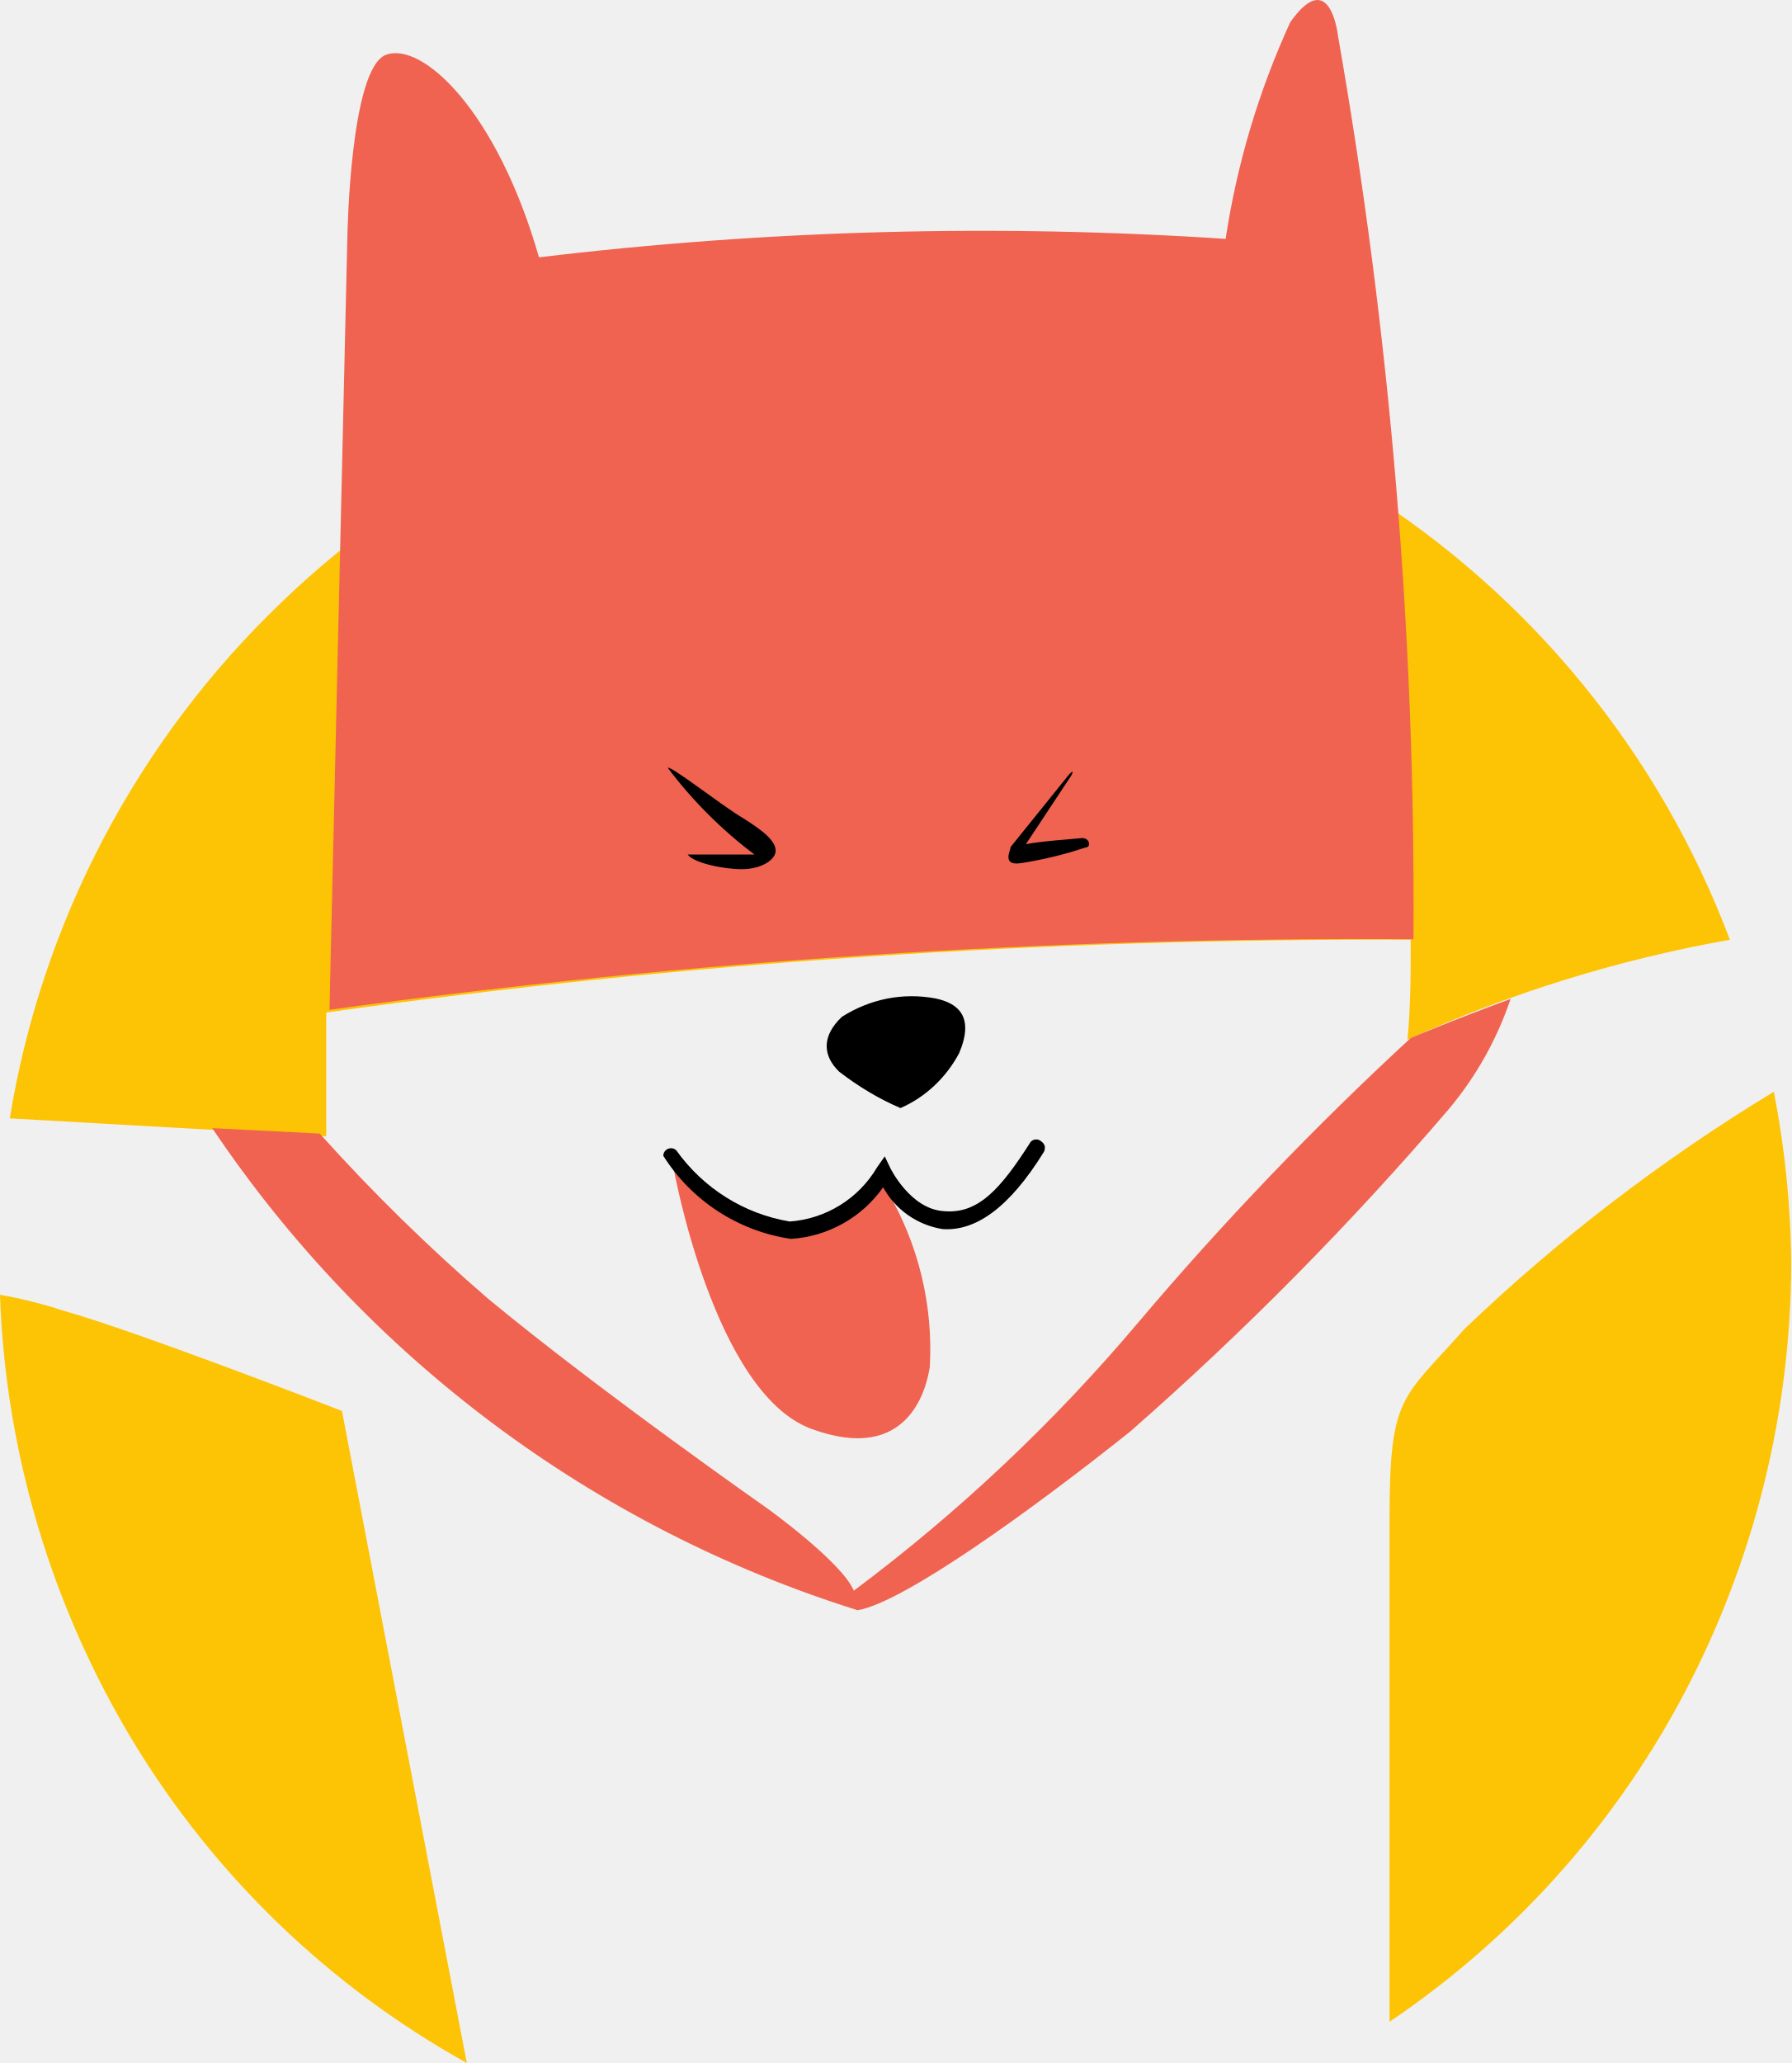
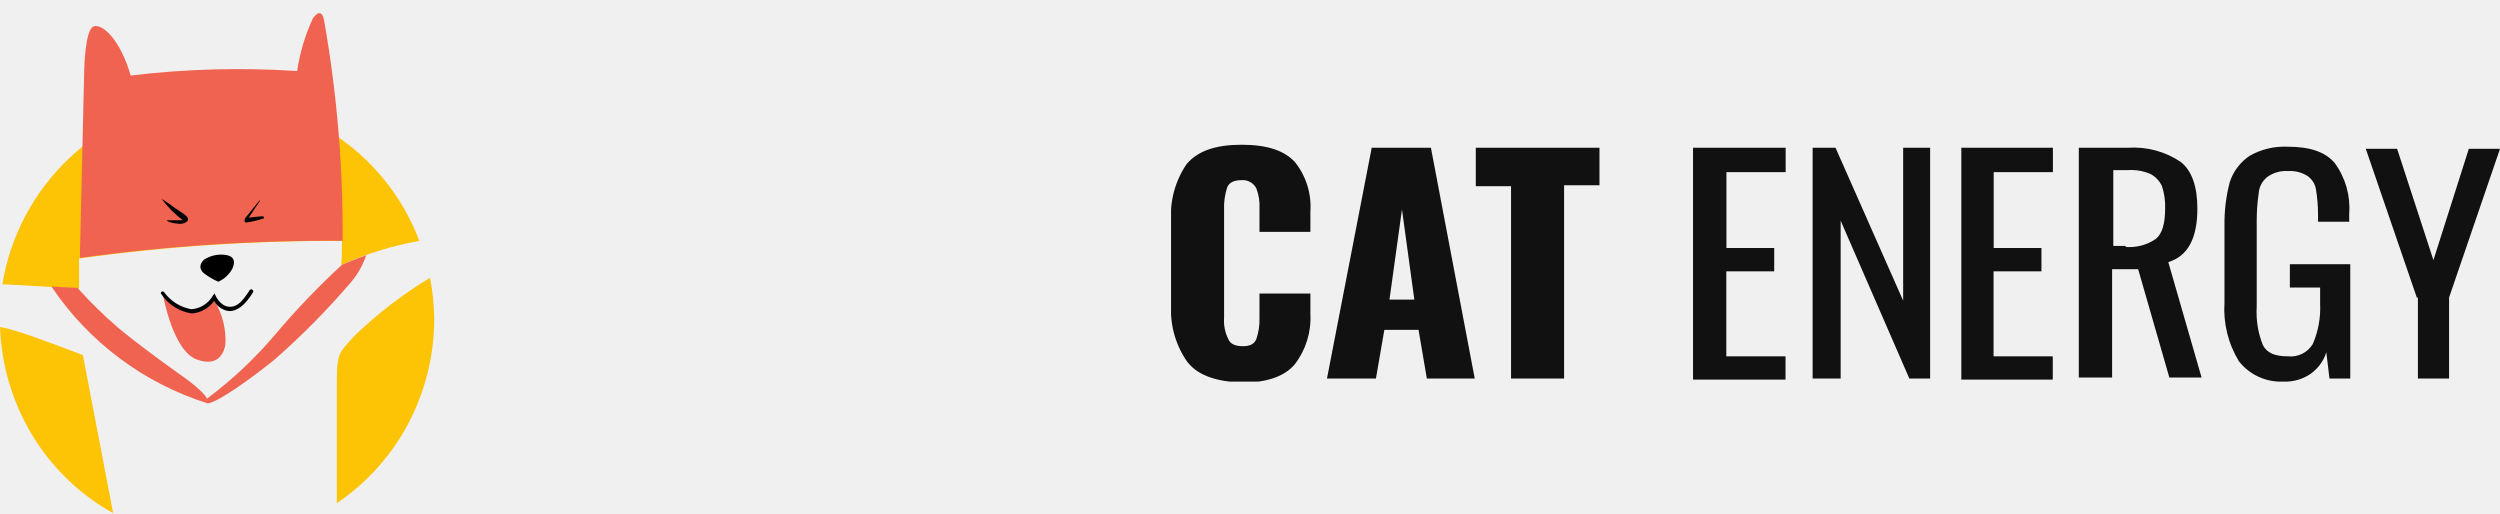
- <svg xmlns="http://www.w3.org/2000/svg" viewBox="0 0 33 38" fill="none">
+ <svg xmlns="http://www.w3.org/2000/svg" viewBox="0 0 190 39" fill="none">
  <g clip-path="url(#a)">
-     <path d="M6.01 20.93v-2.28c6.62-.93 13.3-1.37 19.98-1.34 0 .6 0 1.22-.06 1.84a24.9 24.9 0 0 1 5.94-1.84 16.77 16.77 0 0 0-6.77-8.29 16.25 16.25 0 0 0-19.92 2.08 16.95 16.95 0 0 0-5 9.5l5.83.33Zm20.97 3.55c-1.15 1.3-1.38 1.21-1.38 3.49v9.27a16.7 16.7 0 0 0 5.43-6.05 17.08 17.08 0 0 0 1.97-7.95 17.3 17.3 0 0 0-.32-3.13 32.86 32.86 0 0 0-5.7 4.37Zm-20.68 1.51s-3.75-1.46-5.14-1.85a8.33 8.33 0 0 0-1.16-.29c.1 2.92.96 5.76 2.46 8.24a16.63 16.63 0 0 0 6.14 5.91l-2.3-12.01Z" fill="#FDC305" />
-     <path d="M26.04 17.3a92.52 92.52 0 0 0-1.39-16.64s-.14-1.3-.88-.25c-.58 1.27-.98 2.6-1.19 3.99a68.3 68.3 0 0 0-12.65.34c-.78-2.72-2.16-3.98-2.82-3.73-.66.25-.71 3.34-.71 3.34l-.33 14.25a139.1 139.1 0 0 1 19.97-1.3Z" fill="#F06351" />
-     <path d="M12.3 14.15c0-.1.98.68 1.39.92.4.25.6.43.6.6 0 .17-.27.34-.62.34-.36 0-.9-.12-1-.27h1.23c-.6-.45-1.15-1-1.6-1.6Zm7.4.11-1.08 1.34c0 .06-.17.35.18.3.4-.06.81-.16 1.2-.29.11 0 .08-.2-.1-.17-.18.02-.69.05-1 .11l.84-1.27s.07-.13-.04-.02Zm-3.11 6.15c.46-.2.84-.56 1.08-1.01.28-.66 0-.92-.44-1.01-.6-.11-1.2.01-1.72.34-.39.37-.34.73-.05 1.01.35.27.73.5 1.13.67Z" fill="#000" />
-     <path d="M16.2 21.67a1.7 1.7 0 0 1-1.45.99 2.1 2.1 0 0 1-1.46-.43c-.2-.12-.37-.27-.52-.45-.1-.1-.22-.2-.36-.26 0 0 .74 4.14 2.54 4.8 1.8.66 2.12-.76 2.18-1.14a5.76 5.76 0 0 0-.8-3.27c-.03-.3-.04-.1-.14-.24Z" fill="#F06351" />
-     <path d="M14.57 22.82a3.36 3.36 0 0 1-2.35-1.53.14.14 0 0 1 .09-.13.14.14 0 0 1 .15.03c.5.7 1.25 1.17 2.09 1.31a2.04 2.04 0 0 0 1.61-1l.14-.2.1.21s.37.77 1 .8c.62.05 1.03-.4 1.59-1.28a.14.14 0 0 1 .2 0c.03.02.05.05.06.09 0 .03 0 .07-.02.1-.63 1.02-1.25 1.46-1.86 1.42a1.52 1.52 0 0 1-1.1-.77 2.25 2.25 0 0 1-1.7.95Z" fill="#000" />
-     <path d="M25.99 19.12a58.7 58.7 0 0 0-5.02 5.24 31.58 31.58 0 0 1-5.24 4.94c-.22-.53-1.6-1.52-1.6-1.52s-3.1-2.17-5.14-3.86a34.1 34.1 0 0 1-3.1-3.04l-1.98-.1a22.39 22.39 0 0 0 11.89 8.88c.85-.14 3.24-1.87 5.02-3.29a58.15 58.15 0 0 0 5.88-5.95c.5-.6.88-1.28 1.13-2.02-1.09.4-1.84.72-1.84.72Z" fill="#F06351" />
+     <path d="M6.01 21.93v-2.28c6.62-.93 13.3-1.37 19.98-1.34 0 .6 0 1.22-.06 1.84a24.9 24.9 0 0 1 5.94-1.84 16.77 16.77 0 0 0-6.77-8.29 16.25 16.25 0 0 0-19.92 2.08 16.95 16.95 0 0 0-5 9.5l5.83.33Zm20.97 3.55c-1.15 1.3-1.38 1.21-1.38 3.49v9.27a16.7 16.7 0 0 0 5.43-6.05 17.08 17.08 0 0 0 1.97-7.95 17.3 17.3 0 0 0-.32-3.13 32.86 32.86 0 0 0-5.7 4.37Zm-20.68 1.51s-3.75-1.46-5.14-1.85a8.33 8.33 0 0 0-1.16-.29c.1 2.92.96 5.76 2.46 8.24a16.63 16.63 0 0 0 6.14 5.91l-2.3-12.01Z" fill="#FDC305" />
+     <path d="M26.04 18.3a92.52 92.52 0 0 0-1.39-16.64s-.14-1.3-.88-.25c-.58 1.27-.98 2.6-1.19 3.99a68.3 68.3 0 0 0-12.65.34c-.78-2.72-2.16-3.98-2.82-3.73-.66.25-.71 3.34-.71 3.34l-.33 14.25a139.1 139.1 0 0 1 19.97-1.3Z" fill="#F06351" />
+     <path d="M12.3 15.15c0-.1.98.68 1.39.92.4.25.6.43.6.6 0 .17-.27.34-.62.34-.36 0-.9-.12-1-.27h1.23c-.6-.45-1.15-1-1.6-1.6Zm7.4.11-1.08 1.34c0 .06-.17.35.18.3.4-.06.81-.16 1.2-.29.11 0 .08-.2-.1-.17-.18.02-.69.05-1 .11l.84-1.27s.07-.13-.04-.02Zm-3.11 6.15c.46-.2.84-.56 1.08-1.01.28-.66 0-.92-.44-1.01-.6-.11-1.2.01-1.72.34-.39.37-.34.73-.05 1.01.35.27.73.5 1.13.67Z" fill="#000" />
+     <path d="M16.2 22.67a1.7 1.7 0 0 1-1.45.99 2.1 2.1 0 0 1-1.46-.43c-.2-.12-.37-.27-.52-.45-.1-.1-.22-.2-.36-.26 0 0 .74 4.14 2.54 4.8 1.8.66 2.12-.76 2.18-1.14a5.76 5.76 0 0 0-.8-3.27c-.03-.3-.04-.1-.14-.24Z" fill="#F06351" />
+     <path d="M14.57 23.82a3.36 3.36 0 0 1-2.35-1.53.14.14 0 0 1 .09-.13.14.14 0 0 1 .15.03c.5.7 1.25 1.17 2.09 1.31a2.04 2.04 0 0 0 1.61-1l.14-.2.1.21s.37.77 1 .8c.62.05 1.03-.4 1.59-1.28a.14.14 0 0 1 .2 0c.03.02.05.05.06.09 0 .03 0 .07-.02.1-.63 1.02-1.25 1.46-1.86 1.42a1.52 1.52 0 0 1-1.1-.77 2.25 2.25 0 0 1-1.7.95Z" fill="#000" />
+     <path d="M25.99 20.12a58.7 58.7 0 0 0-5.02 5.24 31.58 31.58 0 0 1-5.24 4.94c-.22-.53-1.6-1.52-1.6-1.52s-3.1-2.17-5.14-3.86a34.1 34.1 0 0 1-3.1-3.04l-1.98-.1a22.39 22.39 0 0 0 11.89 8.88c.85-.14 3.24-1.87 5.02-3.29a58.15 58.15 0 0 0 5.88-5.95c.5-.6.88-1.28 1.13-2.02-1.09.4-1.84.72-1.84.72Z" fill="#F06351" />
+   </g>
+   <g clip-path="url(#b)" fill="#111">
+     <path d="M90.26 27.54a6.87 6.87 0 0 1-1.26-4.3v-6.4c-.1-1.54.3-3.08 1.19-4.38.86-1 2.2-1.46 4.18-1.46 1.98 0 3.24.46 4.03 1.3a5.42 5.42 0 0 1 1.19 3.78v1.54h-3.87v-1.77a3.7 3.7 0 0 0-.24-1.54 1.16 1.16 0 0 0-1.1-.62c-.56 0-.95.16-1.11.54a4.85 4.85 0 0 0-.24 1.7v8.22c-.04.56.07 1.12.32 1.62.15.38.55.54 1.1.54.56 0 .87-.16 1.03-.54.18-.52.26-1.07.24-1.62v-1.84h3.87v1.54a5.77 5.77 0 0 1-1.19 3.84c-.79.93-2.13 1.39-4.03 1.39-1.9-.08-3.32-.54-4.1-1.54Zm13.99-16.31h4.5l3.33 17.54h-3.64l-.63-3.7h-2.6l-.64 3.7h-3.72l3.4-17.54Zm3.24 11.54-.94-6.85-.95 6.85h1.9Zm7.35-8.62h-2.68v-2.92h9.4v2.85h-2.69v14.69h-4.03v-14.62Zm13.91-2.92h6.96v1.85h-4.5v5.77h3.63v1.77h-3.64v6.46h4.5v1.77h-7.03v-17.62h.08Zm9.01 0h1.74l5.14 11.62v-11.62h2.05v17.54h-1.58l-5.22-12v12h-2.13v-17.54Zm11.3 0h6.96v1.85h-4.5v5.77h3.63v1.77h-3.64v6.46h4.5v1.77h-6.95v-17.62Zm9.01 0h3.64c1.43-.1 2.85.28 4.03 1.08.87.69 1.26 1.92 1.26 3.54 0 2.23-.7 3.61-2.21 4.07l2.53 8.77h-2.45l-2.37-8.23h-1.98v8.23h-2.53v-17.46h.08Zm3.48 7.54c.81.06 1.63-.15 2.3-.62.47-.38.7-1.15.7-2.3a4.84 4.84 0 0 0-.24-1.7 1.96 1.96 0 0 0-.86-.92 3.69 3.69 0 0 0-1.74-.3h-1.1v5.76h.94v.08Zm8.61 8.69a7.6 7.6 0 0 1-1.1-4.46v-5.85a12.3 12.3 0 0 1 .4-3.3c.26-.81.78-1.51 1.5-2 .88-.51 1.9-.75 2.92-.7 1.66 0 2.84.39 3.55 1.23a5.77 5.77 0 0 1 1.11 3.85v.62h-2.37v-.54c0-.65-.05-1.29-.16-1.93-.06-.4-.3-.76-.63-1a2.5 2.5 0 0 0-1.5-.38 2.42 2.42 0 0 0-1.58.46 1.73 1.73 0 0 0-.64 1.23c-.1.69-.15 1.38-.15 2.08v6.54c-.06 1 .1 2 .47 2.92.32.62.95.85 1.9.85a1.96 1.96 0 0 0 1.89-.93 6.9 6.9 0 0 0 .56-3.07v-1.23h-2.3v-1.77h4.59v8.69h-1.58l-.24-2c-.2.67-.64 1.25-1.22 1.66-.6.4-1.3.6-2.02.57a4.05 4.05 0 0 1-3.4-1.54Zm13.52-4.84-3.88-11.31h2.38l2.76 8.46 2.69-8.46h2.37l-3.87 11.3v6.16h-2.37v-6.15h-.08Z" />
  </g>
  <defs>
    <clipPath id="a">
-       <path fill="#fff" d="M0 0h33v38h-33z" />
+       <path fill="#fff" d="M0 0h33v39h-33z" />
+     </clipPath>
+     <clipPath id="b">
+       <path fill="#fff" transform="translate(89 11)" d="M0 0h101v18h-101z" />
    </clipPath>
  </defs>
</svg>
